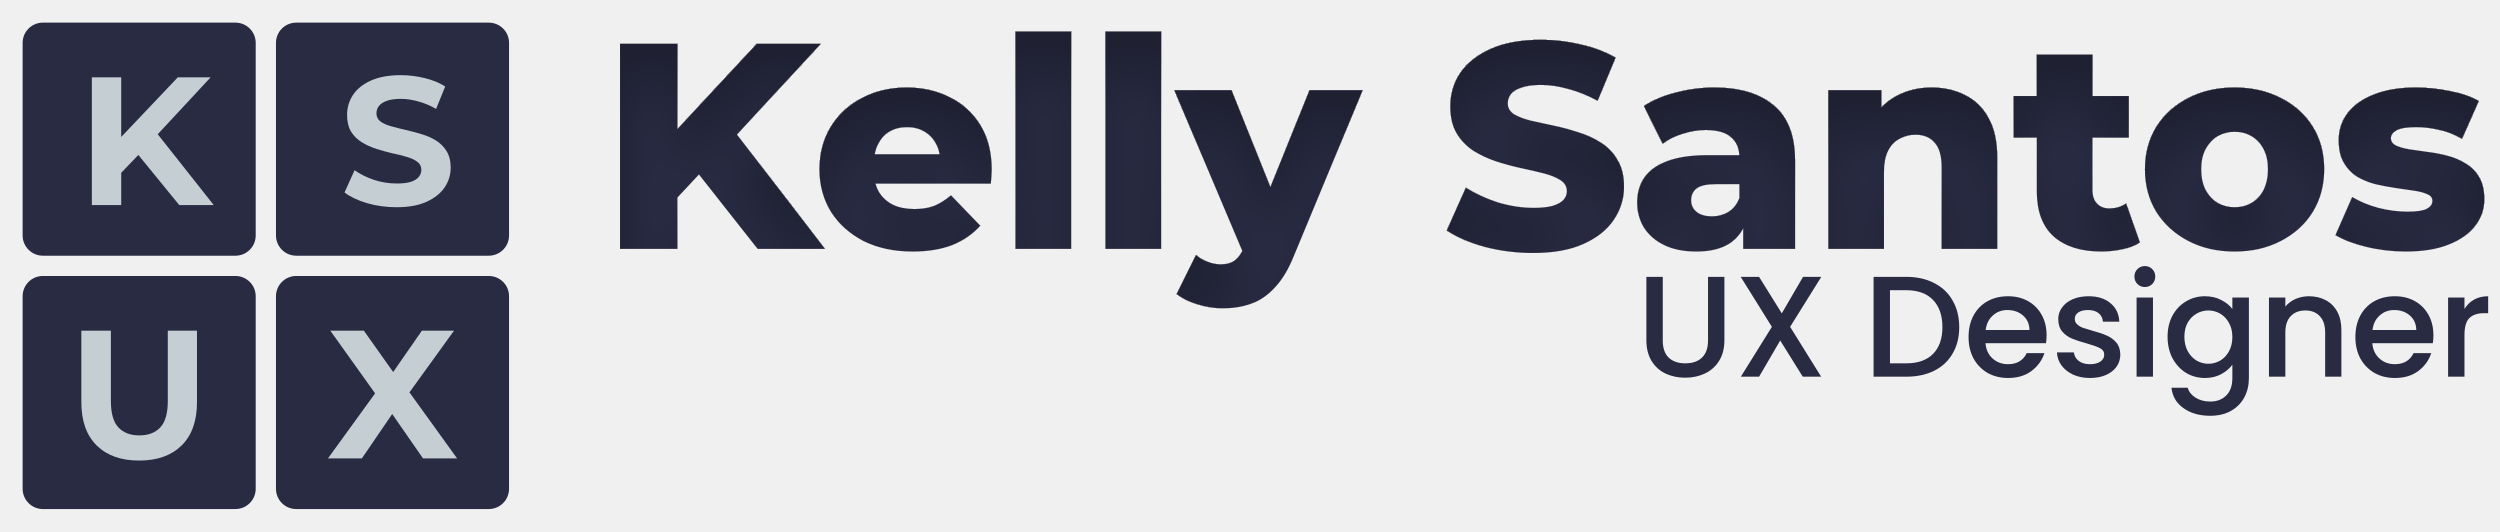
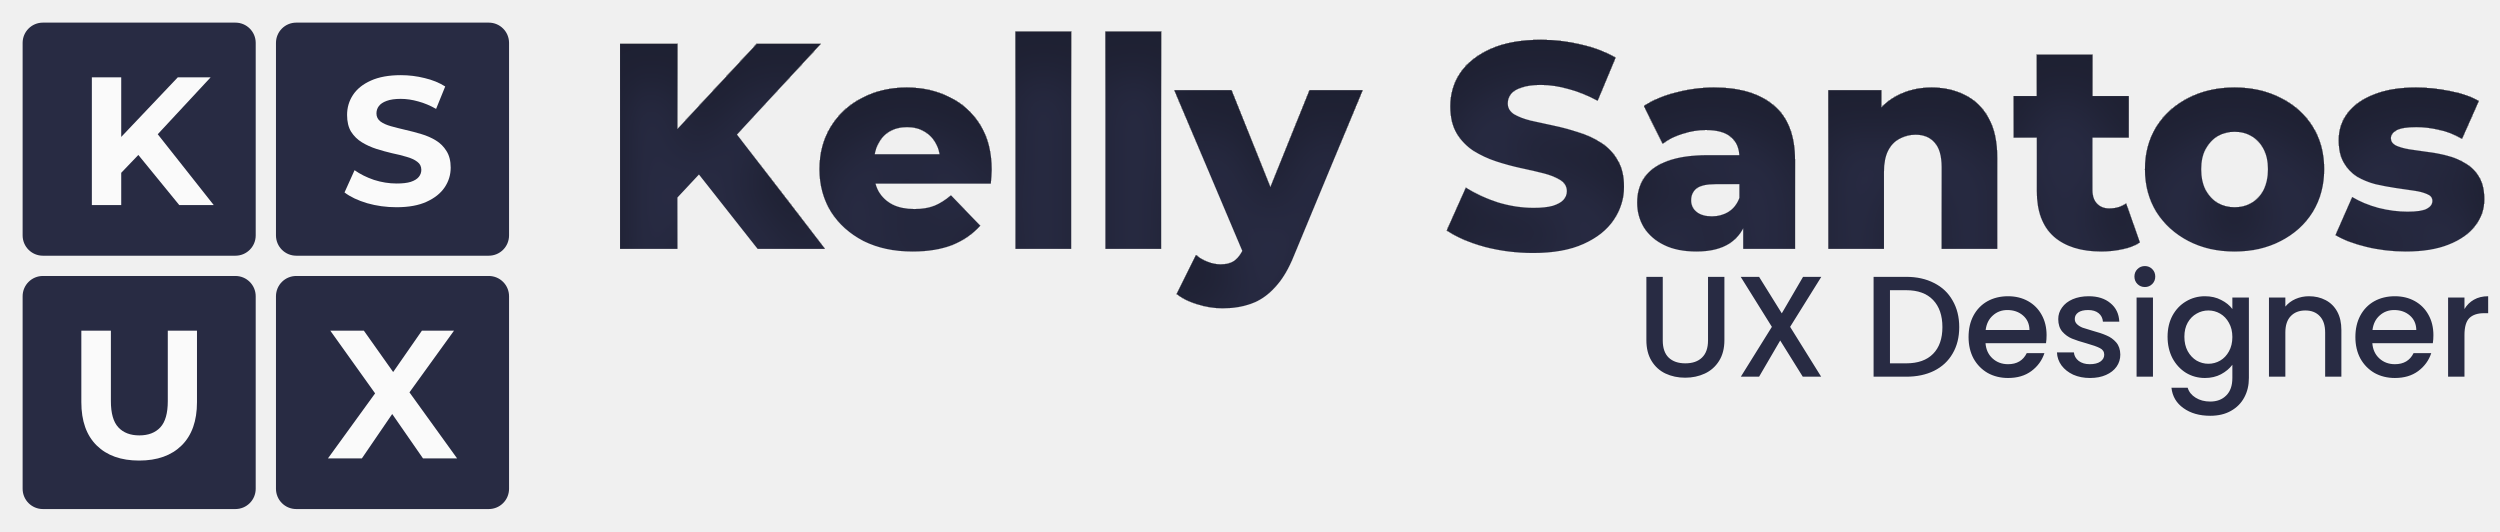
<svg xmlns="http://www.w3.org/2000/svg" width="221" height="47" viewBox="0 0 221 47" fill="none">
-   <g clip-path="url(#clip0_3580_2594)">
-     <path d="M20.812 2C21.802 2 22.605 2.802 22.605 3.792V20.812C22.605 21.802 21.802 22.605 20.812 22.605H3.792C2.802 22.605 2 21.802 2 20.812V3.792C2 2.802 2.802 2 3.792 2H20.812Z" fill="#292B43" />
-     <path d="M10.458 15.545L10.313 12.53L15.715 6.838H18.618L13.748 12.078L12.297 13.626L10.458 15.545ZM8.12 18.125V6.838H10.716V18.125H8.12ZM15.844 18.125L11.829 13.207L13.538 11.352L18.892 18.125H15.844Z" fill="#C5CED3" />
-     <path d="M43.208 2H26.188C25.198 2 24.396 2.802 24.396 3.792V20.812C24.396 21.802 25.198 22.604 26.188 22.604H43.208C44.198 22.604 45 21.802 45 20.812V3.792C45 2.802 44.198 2 43.208 2Z" fill="#292B43" />
-     <path d="M35.051 18.319C34.148 18.319 33.283 18.2 32.455 17.964C31.628 17.716 30.961 17.399 30.456 17.012L31.343 15.045C31.826 15.389 32.396 15.674 33.052 15.9C33.718 16.115 34.39 16.222 35.068 16.222C35.584 16.222 35.998 16.174 36.309 16.077C36.632 15.97 36.868 15.825 37.019 15.642C37.169 15.459 37.245 15.249 37.245 15.013C37.245 14.712 37.126 14.475 36.89 14.303C36.653 14.121 36.342 13.976 35.955 13.868C35.568 13.75 35.138 13.642 34.664 13.546C34.202 13.438 33.735 13.309 33.262 13.159C32.799 13.008 32.375 12.815 31.988 12.578C31.601 12.341 31.284 12.03 31.036 11.643C30.8 11.256 30.682 10.761 30.682 10.159C30.682 9.514 30.854 8.928 31.198 8.402C31.552 7.864 32.079 7.44 32.778 7.128C33.487 6.805 34.374 6.644 35.438 6.644C36.148 6.644 36.847 6.73 37.535 6.902C38.223 7.063 38.83 7.311 39.357 7.644L38.551 9.627C38.024 9.326 37.497 9.106 36.97 8.966C36.444 8.816 35.928 8.74 35.422 8.74C34.917 8.74 34.503 8.799 34.181 8.918C33.858 9.036 33.627 9.192 33.487 9.385C33.348 9.568 33.278 9.783 33.278 10.03C33.278 10.32 33.396 10.557 33.633 10.74C33.869 10.912 34.181 11.052 34.568 11.159C34.955 11.267 35.379 11.374 35.842 11.482C36.315 11.589 36.782 11.713 37.245 11.852C37.718 11.992 38.148 12.18 38.535 12.417C38.922 12.653 39.233 12.965 39.47 13.352C39.717 13.739 39.841 14.228 39.841 14.819C39.841 15.454 39.663 16.034 39.309 16.561C38.954 17.088 38.422 17.512 37.712 17.835C37.013 18.157 36.127 18.319 35.051 18.319Z" fill="#C5CED3" />
-     <path d="M20.812 24.396H3.792C2.802 24.396 2 25.198 2 26.188V43.208C2 44.198 2.802 45 3.792 45H20.812C21.802 45 22.604 44.198 22.604 43.208V26.188C22.604 25.198 21.802 24.396 20.812 24.396Z" fill="#292B43" />
-     <path d="M12.301 40.714C10.7 40.714 9.447 40.268 8.544 39.376C7.641 38.484 7.19 37.21 7.19 35.554V29.233H9.802V35.458C9.802 36.532 10.022 37.306 10.463 37.779C10.904 38.252 11.522 38.489 12.318 38.489C13.113 38.489 13.731 38.252 14.172 37.779C14.613 37.306 14.833 36.532 14.833 35.458V29.233H17.413V35.554C17.413 37.21 16.962 38.484 16.058 39.376C15.155 40.268 13.903 40.714 12.301 40.714Z" fill="#C5CED3" />
-     <path d="M43.208 24.396H26.188C25.198 24.396 24.396 25.198 24.396 26.188V43.208C24.396 44.198 25.198 45 26.188 45H43.208C44.198 45 45 44.198 45 43.208V26.188C45 25.198 44.198 24.396 43.208 24.396Z" fill="#292B43" />
-     <path d="M28.991 40.521L33.844 33.829V35.732L29.2 29.233H32.167L35.376 33.764L34.135 33.781L37.295 29.233H40.133L35.521 35.619V33.748L40.407 40.521H37.392L34.07 35.732H35.263L31.99 40.521H28.991Z" fill="#C5CED3" />
+   <g clip-path="url(#clip0_3585_2621)">
+     <path d="M20.812 2C21.802 2 22.605 2.802 22.605 3.792V20.812C22.605 21.802 21.802 22.605 20.812 22.605H3.792C2.802 22.605 2 21.802 2 20.812V3.792C2 2.802 2.802 2 3.792 2H20.812Z" fill="#282B43" />
+     <path d="M10.458 15.545L10.313 12.53L15.715 6.838H18.618L13.748 12.078L12.297 13.626L10.458 15.545ZM8.12 18.125V6.838H10.716V18.125H8.12ZM15.844 18.125L11.829 13.207L13.538 11.352L18.892 18.125H15.844Z" fill="#FAFAFA" />
+     <path d="M43.208 2H26.188C25.198 2 24.396 2.802 24.396 3.792V20.812C24.396 21.802 25.198 22.604 26.188 22.604H43.208C44.198 22.604 45 21.802 45 20.812V3.792C45 2.802 44.198 2 43.208 2Z" fill="#282B43" />
+     <path d="M35.051 18.319C34.148 18.319 33.283 18.2 32.455 17.964C31.628 17.716 30.961 17.399 30.456 17.012L31.343 15.045C31.826 15.389 32.396 15.674 33.052 15.9C33.718 16.115 34.39 16.222 35.068 16.222C35.584 16.222 35.998 16.174 36.309 16.077C36.632 15.97 36.868 15.825 37.019 15.642C37.169 15.459 37.245 15.249 37.245 15.013C37.245 14.712 37.126 14.475 36.89 14.303C36.653 14.121 36.342 13.976 35.955 13.868C35.568 13.75 35.138 13.642 34.664 13.546C34.202 13.438 33.735 13.309 33.262 13.159C32.799 13.008 32.375 12.815 31.988 12.578C31.601 12.341 31.284 12.03 31.036 11.643C30.8 11.256 30.682 10.761 30.682 10.159C30.682 9.514 30.854 8.928 31.198 8.402C31.552 7.864 32.079 7.44 32.778 7.128C33.487 6.805 34.374 6.644 35.438 6.644C36.148 6.644 36.847 6.73 37.535 6.902C38.223 7.063 38.83 7.311 39.357 7.644L38.551 9.627C38.024 9.326 37.497 9.106 36.97 8.966C36.444 8.816 35.928 8.74 35.422 8.74C34.917 8.74 34.503 8.799 34.181 8.918C33.858 9.036 33.627 9.192 33.487 9.385C33.348 9.568 33.278 9.783 33.278 10.03C33.278 10.32 33.396 10.557 33.633 10.74C33.869 10.912 34.181 11.052 34.568 11.159C34.955 11.267 35.379 11.374 35.842 11.482C36.315 11.589 36.782 11.713 37.245 11.852C37.718 11.992 38.148 12.18 38.535 12.417C38.922 12.653 39.233 12.965 39.47 13.352C39.717 13.739 39.841 14.228 39.841 14.819C39.841 15.454 39.663 16.034 39.309 16.561C38.954 17.088 38.422 17.512 37.712 17.835C37.013 18.157 36.127 18.319 35.051 18.319Z" fill="#FAFAFA" />
+     <path d="M20.812 24.396H3.792C2.802 24.396 2 25.198 2 26.188V43.208C2 44.198 2.802 45 3.792 45H20.812C21.802 45 22.604 44.198 22.604 43.208V26.188C22.604 25.198 21.802 24.396 20.812 24.396Z" fill="#282B43" />
+     <path d="M12.301 40.714C10.7 40.714 9.447 40.268 8.544 39.376C7.641 38.484 7.19 37.21 7.19 35.554V29.233H9.802V35.458C9.802 36.532 10.022 37.306 10.463 37.779C10.904 38.252 11.522 38.489 12.318 38.489C13.113 38.489 13.731 38.252 14.172 37.779C14.613 37.306 14.833 36.532 14.833 35.458V29.233H17.413V35.554C17.413 37.21 16.962 38.484 16.058 39.376C15.155 40.268 13.903 40.714 12.301 40.714Z" fill="#FAFAFA" />
+     <path d="M43.208 24.396H26.188C25.198 24.396 24.396 25.198 24.396 26.188V43.208C24.396 44.198 25.198 45 26.188 45H43.208C44.198 45 45 44.198 45 43.208V26.188C45 25.198 44.198 24.396 43.208 24.396Z" fill="#282B43" />
+     <path d="M28.991 40.521L33.844 33.829V35.732L29.2 29.233H32.167L35.376 33.764L34.135 33.781L37.295 29.233H40.133L35.521 35.619V33.748L40.407 40.521H37.392L34.07 35.732H35.263L31.99 40.521H28.991Z" fill="#FAFAFA" />
  </g>
-   <g filter="url(#filter0_i_3580_2594)">
-     <path d="M59.393 17.988L59.108 12.243L66.898 3.883H72.541L64.776 12.294L61.929 15.271L59.393 17.988ZM54.812 22V3.883H59.885V22H54.812ZM66.976 22L61.075 14.52L64.414 10.948L72.929 22H66.976ZM80.675 22.233C79.018 22.233 77.569 21.922 76.326 21.301C75.101 20.663 74.144 19.8 73.454 18.713C72.781 17.609 72.444 16.358 72.444 14.96C72.444 13.562 72.772 12.32 73.428 11.233C74.101 10.129 75.024 9.275 76.197 8.671C77.37 8.05 78.69 7.739 80.157 7.739C81.537 7.739 82.797 8.024 83.936 8.593C85.075 9.145 85.98 9.965 86.653 11.052C87.326 12.139 87.663 13.459 87.663 15.012C87.663 15.184 87.654 15.383 87.637 15.607C87.62 15.832 87.602 16.039 87.585 16.228H76.482V13.64H84.971L83.108 14.365C83.125 13.726 83.004 13.174 82.745 12.708C82.504 12.243 82.159 11.88 81.71 11.621C81.278 11.363 80.769 11.233 80.183 11.233C79.596 11.233 79.079 11.363 78.63 11.621C78.199 11.88 77.862 12.251 77.621 12.734C77.379 13.2 77.258 13.752 77.258 14.391V15.141C77.258 15.832 77.396 16.427 77.672 16.927C77.966 17.427 78.38 17.816 78.915 18.092C79.45 18.351 80.088 18.48 80.83 18.48C81.52 18.48 82.107 18.385 82.59 18.195C83.09 17.988 83.582 17.678 84.065 17.264L86.653 19.955C85.98 20.697 85.152 21.267 84.169 21.663C83.185 22.043 82.02 22.233 80.675 22.233ZM89.769 22V2.796H94.687V22H89.769ZM97.722 22V2.796H102.64V22H97.722ZM108.082 27.254C107.34 27.254 106.59 27.133 105.831 26.892C105.089 26.667 104.485 26.365 104.019 25.986L105.727 22.544C106.02 22.802 106.357 23.001 106.736 23.139C107.133 23.294 107.521 23.372 107.901 23.372C108.436 23.372 108.859 23.251 109.169 23.009C109.48 22.768 109.747 22.388 109.972 21.871L110.619 20.24L111.007 19.748L115.769 7.972H120.454L114.397 22.569C113.914 23.777 113.354 24.718 112.715 25.39C112.094 26.081 111.395 26.564 110.619 26.84C109.859 27.116 109.014 27.254 108.082 27.254ZM109.998 22.595L103.812 7.972H108.859L113.414 19.308L109.998 22.595ZM135.536 22.362C134.052 22.362 132.62 22.181 131.24 21.819C129.876 21.439 128.764 20.956 127.901 20.369L129.583 16.591C130.394 17.108 131.326 17.54 132.378 17.885C133.448 18.213 134.509 18.377 135.562 18.377C136.269 18.377 136.839 18.316 137.27 18.195C137.701 18.057 138.012 17.885 138.202 17.678C138.409 17.453 138.512 17.195 138.512 16.901C138.512 16.487 138.323 16.159 137.943 15.918C137.563 15.676 137.072 15.478 136.468 15.322C135.864 15.167 135.191 15.012 134.449 14.857C133.724 14.701 132.991 14.503 132.249 14.261C131.524 14.02 130.86 13.709 130.256 13.33C129.652 12.933 129.16 12.424 128.781 11.803C128.401 11.164 128.211 10.362 128.211 9.396C128.211 8.309 128.505 7.325 129.091 6.445C129.695 5.565 130.593 4.858 131.783 4.323C132.974 3.788 134.458 3.52 136.235 3.52C137.425 3.52 138.59 3.658 139.729 3.934C140.885 4.193 141.911 4.582 142.809 5.099L141.23 8.904C140.367 8.438 139.513 8.093 138.668 7.869C137.822 7.627 137.003 7.506 136.209 7.506C135.501 7.506 134.932 7.584 134.501 7.739C134.069 7.877 133.759 8.067 133.569 8.309C133.379 8.55 133.284 8.826 133.284 9.137C133.284 9.534 133.465 9.853 133.828 10.094C134.207 10.319 134.699 10.508 135.303 10.664C135.924 10.802 136.597 10.948 137.322 11.104C138.064 11.259 138.797 11.457 139.522 11.699C140.264 11.923 140.937 12.234 141.541 12.631C142.144 13.01 142.628 13.519 142.99 14.158C143.369 14.779 143.559 15.564 143.559 16.513C143.559 17.566 143.257 18.541 142.653 19.438C142.067 20.318 141.178 21.025 139.988 21.56C138.814 22.095 137.33 22.362 135.536 22.362ZM154.1 22V19.386L153.763 18.739V13.925C153.763 13.148 153.522 12.553 153.039 12.139C152.573 11.708 151.822 11.492 150.787 11.492C150.114 11.492 149.433 11.604 148.742 11.829C148.052 12.036 147.466 12.329 146.982 12.708L145.326 9.37C146.12 8.852 147.069 8.455 148.173 8.179C149.295 7.886 150.407 7.739 151.512 7.739C153.789 7.739 155.549 8.265 156.792 9.318C158.051 10.353 158.681 11.984 158.681 14.21V22H154.1ZM149.959 22.233C148.837 22.233 147.888 22.043 147.112 21.663C146.335 21.284 145.74 20.766 145.326 20.111C144.929 19.455 144.731 18.722 144.731 17.911C144.731 17.048 144.946 16.306 145.378 15.685C145.826 15.046 146.508 14.563 147.422 14.236C148.337 13.89 149.519 13.718 150.968 13.718H154.281V16.28H151.641C150.847 16.28 150.287 16.41 149.959 16.668C149.648 16.927 149.493 17.272 149.493 17.704C149.493 18.135 149.657 18.48 149.985 18.739C150.313 18.998 150.761 19.127 151.331 19.127C151.865 19.127 152.349 18.998 152.78 18.739C153.229 18.463 153.556 18.049 153.763 17.497L154.436 19.308C154.178 20.274 153.669 21.008 152.909 21.508C152.167 21.991 151.184 22.233 149.959 22.233ZM170.761 7.739C171.848 7.739 172.831 7.963 173.711 8.412C174.591 8.843 175.281 9.516 175.782 10.431C176.3 11.345 176.558 12.527 176.558 13.977V22H171.641V14.779C171.641 13.778 171.434 13.053 171.02 12.605C170.623 12.139 170.062 11.906 169.337 11.906C168.82 11.906 168.345 12.027 167.914 12.268C167.482 12.493 167.146 12.847 166.904 13.33C166.663 13.813 166.542 14.443 166.542 15.219V22H161.625V7.972H166.309V11.958L165.403 10.793C165.938 9.775 166.671 9.016 167.603 8.516C168.535 7.998 169.588 7.739 170.761 7.739ZM185.749 22.233C183.954 22.233 182.557 21.793 181.556 20.913C180.555 20.016 180.055 18.67 180.055 16.875V4.84H184.972V16.824C184.972 17.324 185.11 17.721 185.386 18.014C185.662 18.29 186.016 18.428 186.447 18.428C187.034 18.428 187.535 18.282 187.949 17.988L189.165 21.431C188.751 21.707 188.242 21.905 187.638 22.026C187.034 22.164 186.404 22.233 185.749 22.233ZM178.01 12.165V8.49H188.182V12.165H178.01ZM197.536 22.233C196.001 22.233 194.638 21.922 193.447 21.301C192.256 20.68 191.316 19.826 190.626 18.739C189.953 17.635 189.616 16.375 189.616 14.96C189.616 13.545 189.953 12.294 190.626 11.207C191.316 10.12 192.256 9.275 193.447 8.671C194.638 8.05 196.001 7.739 197.536 7.739C199.072 7.739 200.435 8.05 201.626 8.671C202.833 9.275 203.774 10.12 204.447 11.207C205.12 12.294 205.456 13.545 205.456 14.96C205.456 16.375 205.12 17.635 204.447 18.739C203.774 19.826 202.833 20.68 201.626 21.301C200.435 21.922 199.072 22.233 197.536 22.233ZM197.536 18.325C198.106 18.325 198.606 18.195 199.037 17.937C199.486 17.678 199.84 17.298 200.099 16.798C200.357 16.28 200.487 15.668 200.487 14.96C200.487 14.253 200.357 13.657 200.099 13.174C199.84 12.674 199.486 12.294 199.037 12.036C198.606 11.777 198.106 11.647 197.536 11.647C196.984 11.647 196.484 11.777 196.035 12.036C195.604 12.294 195.25 12.674 194.974 13.174C194.715 13.657 194.586 14.253 194.586 14.96C194.586 15.668 194.715 16.28 194.974 16.798C195.25 17.298 195.604 17.678 196.035 17.937C196.484 18.195 196.984 18.325 197.536 18.325ZM212.672 22.233C211.482 22.233 210.317 22.095 209.178 21.819C208.057 21.543 207.151 21.198 206.461 20.784L207.936 17.419C208.592 17.816 209.36 18.135 210.239 18.377C211.119 18.601 211.982 18.713 212.828 18.713C213.656 18.713 214.225 18.627 214.536 18.454C214.864 18.282 215.028 18.049 215.028 17.755C215.028 17.479 214.872 17.281 214.562 17.16C214.268 17.022 213.872 16.919 213.371 16.849C212.888 16.78 212.353 16.703 211.767 16.617C211.18 16.53 210.585 16.418 209.981 16.28C209.394 16.125 208.85 15.9 208.35 15.607C207.867 15.297 207.479 14.883 207.185 14.365C206.892 13.847 206.745 13.192 206.745 12.398C206.745 11.501 207.004 10.707 207.522 10.017C208.057 9.309 208.833 8.757 209.851 8.36C210.869 7.946 212.112 7.739 213.578 7.739C214.562 7.739 215.554 7.843 216.555 8.05C217.573 8.24 218.427 8.533 219.117 8.93L217.642 12.268C216.952 11.872 216.261 11.604 215.571 11.466C214.881 11.311 214.225 11.233 213.604 11.233C212.776 11.233 212.189 11.328 211.844 11.518C211.516 11.708 211.352 11.941 211.352 12.217C211.352 12.493 211.499 12.708 211.792 12.864C212.086 13.002 212.474 13.114 212.957 13.2C213.457 13.269 214.001 13.347 214.588 13.433C215.174 13.502 215.761 13.614 216.348 13.77C216.952 13.925 217.495 14.158 217.978 14.468C218.479 14.762 218.875 15.167 219.169 15.685C219.462 16.185 219.609 16.832 219.609 17.626C219.609 18.489 219.341 19.265 218.806 19.955C218.289 20.645 217.512 21.198 216.477 21.612C215.459 22.026 214.191 22.233 212.672 22.233Z" fill="#292B43" />
+   <g filter="url(#filter0_i_3585_2621)">
+     <path d="M59.393 17.988L59.108 12.243L66.898 3.883H72.541L64.776 12.294L61.929 15.271L59.393 17.988ZM54.812 22V3.883H59.885V22H54.812ZM66.976 22L61.075 14.52L64.414 10.948L72.929 22H66.976ZM80.675 22.233C79.018 22.233 77.569 21.922 76.326 21.301C75.101 20.663 74.144 19.8 73.454 18.713C72.781 17.609 72.444 16.358 72.444 14.96C72.444 13.562 72.772 12.32 73.428 11.233C74.101 10.129 75.024 9.275 76.197 8.671C77.37 8.05 78.69 7.739 80.157 7.739C81.537 7.739 82.797 8.024 83.936 8.593C85.075 9.145 85.98 9.965 86.653 11.052C87.326 12.139 87.663 13.459 87.663 15.012C87.663 15.184 87.654 15.383 87.637 15.607C87.62 15.832 87.602 16.039 87.585 16.228H76.482V13.64H84.971L83.108 14.365C83.125 13.726 83.004 13.174 82.745 12.708C82.504 12.243 82.159 11.88 81.71 11.621C81.278 11.363 80.769 11.233 80.183 11.233C79.596 11.233 79.079 11.363 78.63 11.621C78.199 11.88 77.862 12.251 77.621 12.734C77.379 13.2 77.258 13.752 77.258 14.391V15.141C77.258 15.832 77.396 16.427 77.672 16.927C77.966 17.427 78.38 17.816 78.915 18.092C79.45 18.351 80.088 18.48 80.83 18.48C81.52 18.48 82.107 18.385 82.59 18.195C83.09 17.988 83.582 17.678 84.065 17.264L86.653 19.955C85.98 20.697 85.152 21.267 84.169 21.663C83.185 22.043 82.02 22.233 80.675 22.233ZM89.769 22V2.796H94.687V22H89.769ZM97.722 22V2.796H102.64V22H97.722ZM108.082 27.254C107.34 27.254 106.59 27.133 105.831 26.892C105.089 26.667 104.485 26.365 104.019 25.986L105.727 22.544C106.02 22.802 106.357 23.001 106.736 23.139C107.133 23.294 107.521 23.372 107.901 23.372C108.436 23.372 108.859 23.251 109.169 23.009C109.48 22.768 109.747 22.388 109.972 21.871L110.619 20.24L111.007 19.748L115.769 7.972H120.454L114.397 22.569C113.914 23.777 113.354 24.718 112.715 25.39C112.094 26.081 111.395 26.564 110.619 26.84C109.859 27.116 109.014 27.254 108.082 27.254ZM109.998 22.595L103.812 7.972H108.859L113.414 19.308L109.998 22.595ZM135.536 22.362C134.052 22.362 132.62 22.181 131.24 21.819C129.876 21.439 128.764 20.956 127.901 20.369L129.583 16.591C130.394 17.108 131.326 17.54 132.378 17.885C133.448 18.213 134.509 18.377 135.562 18.377C136.269 18.377 136.839 18.316 137.27 18.195C137.701 18.057 138.012 17.885 138.202 17.678C138.409 17.453 138.512 17.195 138.512 16.901C138.512 16.487 138.323 16.159 137.943 15.918C137.563 15.676 137.072 15.478 136.468 15.322C135.864 15.167 135.191 15.012 134.449 14.857C133.724 14.701 132.991 14.503 132.249 14.261C131.524 14.02 130.86 13.709 130.256 13.33C129.652 12.933 129.16 12.424 128.781 11.803C128.401 11.164 128.211 10.362 128.211 9.396C128.211 8.309 128.505 7.325 129.091 6.445C129.695 5.565 130.593 4.858 131.783 4.323C132.974 3.788 134.458 3.52 136.235 3.52C137.425 3.52 138.59 3.658 139.729 3.934C140.885 4.193 141.911 4.582 142.809 5.099L141.23 8.904C140.367 8.438 139.513 8.093 138.668 7.869C137.822 7.627 137.003 7.506 136.209 7.506C135.501 7.506 134.932 7.584 134.501 7.739C134.069 7.877 133.759 8.067 133.569 8.309C133.379 8.55 133.284 8.826 133.284 9.137C133.284 9.534 133.465 9.853 133.828 10.094C134.207 10.319 134.699 10.508 135.303 10.664C135.924 10.802 136.597 10.948 137.322 11.104C138.064 11.259 138.797 11.457 139.522 11.699C140.264 11.923 140.937 12.234 141.541 12.631C142.144 13.01 142.628 13.519 142.99 14.158C143.369 14.779 143.559 15.564 143.559 16.513C143.559 17.566 143.257 18.541 142.653 19.438C142.067 20.318 141.178 21.025 139.988 21.56C138.814 22.095 137.33 22.362 135.536 22.362ZM154.1 22V19.386L153.763 18.739V13.925C153.763 13.148 153.522 12.553 153.039 12.139C152.573 11.708 151.822 11.492 150.787 11.492C150.114 11.492 149.433 11.604 148.742 11.829C148.052 12.036 147.466 12.329 146.982 12.708L145.326 9.37C146.12 8.852 147.069 8.455 148.173 8.179C149.295 7.886 150.407 7.739 151.512 7.739C153.789 7.739 155.549 8.265 156.792 9.318C158.051 10.353 158.681 11.984 158.681 14.21V22H154.1ZM149.959 22.233C148.837 22.233 147.888 22.043 147.112 21.663C146.335 21.284 145.74 20.766 145.326 20.111C144.929 19.455 144.731 18.722 144.731 17.911C144.731 17.048 144.946 16.306 145.378 15.685C145.826 15.046 146.508 14.563 147.422 14.236C148.337 13.89 149.519 13.718 150.968 13.718H154.281V16.28H151.641C150.847 16.28 150.287 16.41 149.959 16.668C149.648 16.927 149.493 17.272 149.493 17.704C149.493 18.135 149.657 18.48 149.985 18.739C150.313 18.998 150.761 19.127 151.331 19.127C151.865 19.127 152.349 18.998 152.78 18.739C153.229 18.463 153.556 18.049 153.763 17.497L154.436 19.308C154.178 20.274 153.669 21.008 152.909 21.508C152.167 21.991 151.184 22.233 149.959 22.233ZM170.761 7.739C171.848 7.739 172.831 7.963 173.711 8.412C174.591 8.843 175.281 9.516 175.782 10.431C176.3 11.345 176.558 12.527 176.558 13.977V22H171.641V14.779C171.641 13.778 171.434 13.053 171.02 12.605C170.623 12.139 170.062 11.906 169.337 11.906C168.82 11.906 168.345 12.027 167.914 12.268C167.482 12.493 167.146 12.847 166.904 13.33C166.663 13.813 166.542 14.443 166.542 15.219V22H161.625V7.972H166.309V11.958L165.403 10.793C165.938 9.775 166.671 9.016 167.603 8.516C168.535 7.998 169.588 7.739 170.761 7.739ZM185.749 22.233C183.954 22.233 182.557 21.793 181.556 20.913C180.555 20.016 180.055 18.67 180.055 16.875V4.84H184.972V16.824C184.972 17.324 185.11 17.721 185.386 18.014C185.662 18.29 186.016 18.428 186.447 18.428C187.034 18.428 187.535 18.282 187.949 17.988L189.165 21.431C188.751 21.707 188.242 21.905 187.638 22.026C187.034 22.164 186.404 22.233 185.749 22.233ZM178.01 12.165V8.49H188.182V12.165H178.01ZM197.536 22.233C196.001 22.233 194.638 21.922 193.447 21.301C192.256 20.68 191.316 19.826 190.626 18.739C189.953 17.635 189.616 16.375 189.616 14.96C189.616 13.545 189.953 12.294 190.626 11.207C191.316 10.12 192.256 9.275 193.447 8.671C194.638 8.05 196.001 7.739 197.536 7.739C199.072 7.739 200.435 8.05 201.626 8.671C202.833 9.275 203.774 10.12 204.447 11.207C205.12 12.294 205.456 13.545 205.456 14.96C205.456 16.375 205.12 17.635 204.447 18.739C203.774 19.826 202.833 20.68 201.626 21.301C200.435 21.922 199.072 22.233 197.536 22.233ZM197.536 18.325C198.106 18.325 198.606 18.195 199.037 17.937C199.486 17.678 199.84 17.298 200.099 16.798C200.357 16.28 200.487 15.668 200.487 14.96C200.487 14.253 200.357 13.657 200.099 13.174C199.84 12.674 199.486 12.294 199.037 12.036C198.606 11.777 198.106 11.647 197.536 11.647C196.984 11.647 196.484 11.777 196.035 12.036C195.604 12.294 195.25 12.674 194.974 13.174C194.715 13.657 194.586 14.253 194.586 14.96C194.586 15.668 194.715 16.28 194.974 16.798C195.25 17.298 195.604 17.678 196.035 17.937C196.484 18.195 196.984 18.325 197.536 18.325ZM212.672 22.233C211.482 22.233 210.317 22.095 209.178 21.819C208.057 21.543 207.151 21.198 206.461 20.784L207.936 17.419C208.592 17.816 209.36 18.135 210.239 18.377C211.119 18.601 211.982 18.713 212.828 18.713C213.656 18.713 214.225 18.627 214.536 18.454C214.864 18.282 215.028 18.049 215.028 17.755C215.028 17.479 214.872 17.281 214.562 17.16C214.268 17.022 213.872 16.919 213.371 16.849C212.888 16.78 212.353 16.703 211.767 16.617C211.18 16.53 210.585 16.418 209.981 16.28C209.394 16.125 208.85 15.9 208.35 15.607C207.867 15.297 207.479 14.883 207.185 14.365C206.892 13.847 206.745 13.192 206.745 12.398C206.745 11.501 207.004 10.707 207.522 10.017C208.057 9.309 208.833 8.757 209.851 8.36C210.869 7.946 212.112 7.739 213.578 7.739C214.562 7.739 215.554 7.843 216.555 8.05C217.573 8.24 218.427 8.533 219.117 8.93L217.642 12.268C216.952 11.872 216.261 11.604 215.571 11.466C214.881 11.311 214.225 11.233 213.604 11.233C212.776 11.233 212.189 11.328 211.844 11.518C211.516 11.708 211.352 11.941 211.352 12.217C211.352 12.493 211.499 12.708 211.792 12.864C212.086 13.002 212.474 13.114 212.957 13.2C213.457 13.269 214.001 13.347 214.588 13.433C215.174 13.502 215.761 13.614 216.348 13.77C216.952 13.925 217.495 14.158 217.978 14.468C218.479 14.762 218.875 15.167 219.169 15.685C219.462 16.185 219.609 16.832 219.609 17.626C219.609 18.489 219.341 19.265 218.806 19.955C218.289 20.645 217.512 21.198 216.477 21.612C215.459 22.026 214.191 22.233 212.672 22.233Z" fill="#282B43" />
  </g>
-   <path d="M146.988 24.473V30.099C146.988 30.768 147.161 31.272 147.509 31.611C147.864 31.95 148.355 32.119 148.982 32.119C149.617 32.119 150.108 31.95 150.455 31.611C150.811 31.272 150.989 30.768 150.989 30.099V24.473H152.437V30.074C152.437 30.794 152.28 31.403 151.967 31.903C151.654 32.403 151.234 32.775 150.709 33.021C150.184 33.266 149.604 33.389 148.969 33.389C148.334 33.389 147.754 33.266 147.229 33.021C146.713 32.775 146.302 32.403 145.997 31.903C145.692 31.403 145.54 30.794 145.54 30.074V24.473H146.988ZM158.247 28.893L160.99 33.3H159.365L157.37 30.099L155.503 33.3H153.89L156.634 28.893L153.878 24.473H155.503L157.51 27.699L159.39 24.473H161.003L158.247 28.893ZM168.509 24.473C169.449 24.473 170.27 24.655 170.973 25.019C171.684 25.374 172.23 25.891 172.611 26.568C173.001 27.237 173.196 28.02 173.196 28.918C173.196 29.816 173.001 30.595 172.611 31.255C172.23 31.916 171.684 32.424 170.973 32.779C170.27 33.127 169.449 33.3 168.509 33.3H165.625V24.473H168.509ZM168.509 32.119C169.542 32.119 170.333 31.839 170.884 31.28C171.434 30.722 171.709 29.934 171.709 28.918C171.709 27.893 171.434 27.093 170.884 26.517C170.333 25.942 169.542 25.654 168.509 25.654H167.073V32.119H168.509ZM180.918 29.629C180.918 29.892 180.901 30.129 180.867 30.341H175.52C175.562 30.899 175.769 31.348 176.142 31.687C176.515 32.026 176.972 32.195 177.514 32.195C178.293 32.195 178.843 31.869 179.165 31.217H180.727C180.516 31.86 180.13 32.39 179.571 32.805C179.021 33.211 178.335 33.414 177.514 33.414C176.845 33.414 176.244 33.266 175.71 32.97C175.185 32.665 174.77 32.242 174.465 31.7C174.169 31.149 174.021 30.514 174.021 29.794C174.021 29.075 174.165 28.444 174.453 27.902C174.749 27.352 175.16 26.928 175.685 26.632C176.218 26.335 176.828 26.187 177.514 26.187C178.174 26.187 178.763 26.331 179.279 26.619C179.796 26.907 180.198 27.313 180.486 27.838C180.774 28.355 180.918 28.952 180.918 29.629ZM179.406 29.172C179.398 28.639 179.207 28.211 178.835 27.889C178.462 27.567 178.001 27.407 177.45 27.407C176.951 27.407 176.523 27.567 176.167 27.889C175.812 28.203 175.6 28.63 175.532 29.172H179.406ZM184.756 33.414C184.206 33.414 183.71 33.317 183.27 33.122C182.838 32.919 182.495 32.648 182.241 32.309C181.987 31.962 181.852 31.577 181.835 31.154H183.333C183.359 31.45 183.499 31.7 183.753 31.903C184.015 32.098 184.341 32.195 184.731 32.195C185.137 32.195 185.45 32.119 185.671 31.966C185.899 31.805 186.014 31.602 186.014 31.357C186.014 31.094 185.886 30.899 185.632 30.773C185.387 30.645 184.993 30.506 184.451 30.353C183.926 30.209 183.499 30.07 183.168 29.934C182.838 29.799 182.55 29.591 182.305 29.312C182.068 29.032 181.949 28.664 181.949 28.207C181.949 27.834 182.059 27.495 182.279 27.191C182.499 26.877 182.813 26.632 183.219 26.454C183.634 26.276 184.108 26.187 184.642 26.187C185.438 26.187 186.077 26.39 186.56 26.797C187.051 27.195 187.313 27.741 187.347 28.435H185.899C185.874 28.122 185.747 27.872 185.518 27.686C185.29 27.5 184.98 27.407 184.591 27.407C184.21 27.407 183.918 27.479 183.715 27.622C183.511 27.766 183.41 27.957 183.41 28.194C183.41 28.38 183.477 28.537 183.613 28.664C183.748 28.791 183.914 28.893 184.108 28.969C184.303 29.037 184.591 29.125 184.972 29.236C185.48 29.371 185.895 29.511 186.217 29.655C186.547 29.79 186.831 29.993 187.068 30.264C187.305 30.535 187.428 30.895 187.436 31.344C187.436 31.742 187.326 32.098 187.106 32.411C186.886 32.724 186.572 32.97 186.166 33.148C185.768 33.325 185.298 33.414 184.756 33.414ZM189.61 25.374C189.348 25.374 189.128 25.285 188.95 25.108C188.772 24.93 188.683 24.71 188.683 24.447C188.683 24.185 188.772 23.964 188.95 23.787C189.128 23.609 189.348 23.52 189.61 23.52C189.864 23.52 190.08 23.609 190.258 23.787C190.436 23.964 190.525 24.185 190.525 24.447C190.525 24.71 190.436 24.93 190.258 25.108C190.08 25.285 189.864 25.374 189.61 25.374ZM190.322 26.302V33.3H188.874V26.302H190.322ZM194.915 26.187C195.457 26.187 195.936 26.297 196.351 26.517C196.774 26.729 197.104 26.996 197.341 27.318V26.302H198.802V33.414C198.802 34.058 198.667 34.63 198.396 35.129C198.125 35.637 197.731 36.035 197.214 36.323C196.706 36.611 196.097 36.755 195.385 36.755C194.437 36.755 193.649 36.531 193.023 36.082C192.396 35.641 192.041 35.04 191.956 34.278H193.391C193.501 34.642 193.734 34.934 194.09 35.154C194.454 35.383 194.886 35.497 195.385 35.497C195.97 35.497 196.44 35.32 196.795 34.964C197.159 34.608 197.341 34.092 197.341 33.414V32.246C197.096 32.576 196.761 32.855 196.338 33.084C195.923 33.304 195.449 33.414 194.915 33.414C194.306 33.414 193.747 33.262 193.239 32.957C192.739 32.644 192.341 32.212 192.045 31.662C191.757 31.103 191.613 30.472 191.613 29.769C191.613 29.066 191.757 28.444 192.045 27.902C192.341 27.36 192.739 26.941 193.239 26.645C193.747 26.34 194.306 26.187 194.915 26.187ZM197.341 29.794C197.341 29.312 197.24 28.893 197.037 28.537C196.842 28.181 196.584 27.91 196.262 27.724C195.94 27.538 195.593 27.445 195.22 27.445C194.848 27.445 194.5 27.538 194.179 27.724C193.857 27.902 193.594 28.169 193.391 28.524C193.196 28.872 193.099 29.286 193.099 29.769C193.099 30.252 193.196 30.675 193.391 31.039C193.594 31.403 193.857 31.683 194.179 31.878C194.509 32.064 194.856 32.157 195.22 32.157C195.593 32.157 195.94 32.064 196.262 31.878C196.584 31.691 196.842 31.42 197.037 31.065C197.24 30.701 197.341 30.277 197.341 29.794ZM204.108 26.187C204.658 26.187 205.149 26.302 205.581 26.53C206.022 26.759 206.365 27.098 206.61 27.546C206.856 27.995 206.978 28.537 206.978 29.172V33.3H205.543V29.388C205.543 28.761 205.387 28.283 205.073 27.953C204.76 27.614 204.332 27.445 203.79 27.445C203.248 27.445 202.817 27.614 202.495 27.953C202.181 28.283 202.025 28.761 202.025 29.388V33.3H200.577V26.302H202.025V27.102C202.262 26.814 202.563 26.589 202.927 26.428C203.299 26.268 203.693 26.187 204.108 26.187ZM215.113 29.629C215.113 29.892 215.096 30.129 215.062 30.341H209.715C209.757 30.899 209.964 31.348 210.337 31.687C210.709 32.026 211.167 32.195 211.709 32.195C212.488 32.195 213.038 31.869 213.36 31.217H214.922C214.71 31.86 214.325 32.39 213.766 32.805C213.216 33.211 212.53 33.414 211.709 33.414C211.04 33.414 210.438 33.266 209.905 32.97C209.38 32.665 208.965 32.242 208.66 31.7C208.364 31.149 208.216 30.514 208.216 29.794C208.216 29.075 208.36 28.444 208.648 27.902C208.944 27.352 209.355 26.928 209.88 26.632C210.413 26.335 211.023 26.187 211.709 26.187C212.369 26.187 212.958 26.331 213.474 26.619C213.991 26.907 214.393 27.313 214.681 27.838C214.969 28.355 215.113 28.952 215.113 29.629ZM213.601 29.172C213.593 28.639 213.402 28.211 213.03 27.889C212.657 27.567 212.196 27.407 211.645 27.407C211.146 27.407 210.718 27.567 210.362 27.889C210.007 28.203 209.795 28.63 209.727 29.172H213.601ZM217.859 27.318C218.07 26.962 218.35 26.687 218.697 26.492C219.052 26.289 219.472 26.187 219.954 26.187V27.686H219.586C219.019 27.686 218.587 27.83 218.29 28.118C218.003 28.406 217.859 28.905 217.859 29.617V33.3H216.411V26.302H217.859V27.318Z" fill="#292B43" />
+   <path d="M146.988 24.473V30.099C146.988 30.768 147.161 31.272 147.509 31.611C147.864 31.95 148.355 32.119 148.982 32.119C149.617 32.119 150.108 31.95 150.455 31.611C150.811 31.272 150.989 30.768 150.989 30.099V24.473H152.437V30.074C152.437 30.794 152.28 31.403 151.967 31.903C151.654 32.403 151.234 32.775 150.709 33.021C150.184 33.266 149.604 33.389 148.969 33.389C148.334 33.389 147.754 33.266 147.229 33.021C146.713 32.775 146.302 32.403 145.997 31.903C145.692 31.403 145.54 30.794 145.54 30.074V24.473H146.988ZM158.247 28.893L160.99 33.3H159.365L157.37 30.099L155.503 33.3H153.89L156.634 28.893L153.878 24.473H155.503L157.51 27.699L159.39 24.473H161.003L158.247 28.893ZM168.509 24.473C169.449 24.473 170.27 24.655 170.973 25.019C171.684 25.374 172.23 25.891 172.611 26.568C173.001 27.237 173.196 28.02 173.196 28.918C173.196 29.816 173.001 30.595 172.611 31.255C172.23 31.916 171.684 32.424 170.973 32.779C170.27 33.127 169.449 33.3 168.509 33.3H165.625V24.473H168.509ZM168.509 32.119C169.542 32.119 170.333 31.839 170.884 31.28C171.434 30.722 171.709 29.934 171.709 28.918C171.709 27.893 171.434 27.093 170.884 26.517C170.333 25.942 169.542 25.654 168.509 25.654H167.073V32.119H168.509ZM180.918 29.629C180.918 29.892 180.901 30.129 180.867 30.341H175.52C175.562 30.899 175.769 31.348 176.142 31.687C176.515 32.026 176.972 32.195 177.514 32.195C178.293 32.195 178.843 31.869 179.165 31.217H180.727C180.516 31.86 180.13 32.39 179.571 32.805C179.021 33.211 178.335 33.414 177.514 33.414C176.845 33.414 176.244 33.266 175.71 32.97C175.185 32.665 174.77 32.242 174.465 31.7C174.169 31.149 174.021 30.514 174.021 29.794C174.021 29.075 174.165 28.444 174.453 27.902C174.749 27.352 175.16 26.928 175.685 26.632C176.218 26.335 176.828 26.187 177.514 26.187C178.174 26.187 178.763 26.331 179.279 26.619C179.796 26.907 180.198 27.313 180.486 27.838C180.774 28.355 180.918 28.952 180.918 29.629ZM179.406 29.172C179.398 28.639 179.207 28.211 178.835 27.889C178.462 27.567 178.001 27.407 177.45 27.407C176.951 27.407 176.523 27.567 176.167 27.889C175.812 28.203 175.6 28.63 175.532 29.172H179.406ZM184.756 33.414C184.206 33.414 183.71 33.317 183.27 33.122C182.838 32.919 182.495 32.648 182.241 32.309C181.987 31.962 181.852 31.577 181.835 31.154H183.333C183.359 31.45 183.499 31.7 183.753 31.903C184.015 32.098 184.341 32.195 184.731 32.195C185.137 32.195 185.45 32.119 185.671 31.966C185.899 31.805 186.014 31.602 186.014 31.357C186.014 31.094 185.886 30.899 185.632 30.773C185.387 30.645 184.993 30.506 184.451 30.353C183.926 30.209 183.499 30.07 183.168 29.934C182.838 29.799 182.55 29.591 182.305 29.312C182.068 29.032 181.949 28.664 181.949 28.207C181.949 27.834 182.059 27.495 182.279 27.191C182.499 26.877 182.813 26.632 183.219 26.454C183.634 26.276 184.108 26.187 184.642 26.187C185.438 26.187 186.077 26.39 186.56 26.797C187.051 27.195 187.313 27.741 187.347 28.435H185.899C185.874 28.122 185.747 27.872 185.518 27.686C185.29 27.5 184.98 27.407 184.591 27.407C184.21 27.407 183.918 27.479 183.715 27.622C183.511 27.766 183.41 27.957 183.41 28.194C183.41 28.38 183.477 28.537 183.613 28.664C183.748 28.791 183.914 28.893 184.108 28.969C184.303 29.037 184.591 29.125 184.972 29.236C185.48 29.371 185.895 29.511 186.217 29.655C186.547 29.79 186.831 29.993 187.068 30.264C187.305 30.535 187.428 30.895 187.436 31.344C187.436 31.742 187.326 32.098 187.106 32.411C186.886 32.724 186.572 32.97 186.166 33.148C185.768 33.325 185.298 33.414 184.756 33.414ZM189.61 25.374C189.348 25.374 189.128 25.285 188.95 25.108C188.772 24.93 188.683 24.71 188.683 24.447C188.683 24.185 188.772 23.964 188.95 23.787C189.128 23.609 189.348 23.52 189.61 23.52C189.864 23.52 190.08 23.609 190.258 23.787C190.436 23.964 190.525 24.185 190.525 24.447C190.525 24.71 190.436 24.93 190.258 25.108C190.08 25.285 189.864 25.374 189.61 25.374ZM190.322 26.302V33.3H188.874V26.302H190.322ZM194.915 26.187C195.457 26.187 195.936 26.297 196.351 26.517C196.774 26.729 197.104 26.996 197.341 27.318V26.302H198.802V33.414C198.802 34.058 198.667 34.63 198.396 35.129C198.125 35.637 197.731 36.035 197.214 36.323C196.706 36.611 196.097 36.755 195.385 36.755C194.437 36.755 193.649 36.531 193.023 36.082C192.396 35.641 192.041 35.04 191.956 34.278H193.391C193.501 34.642 193.734 34.934 194.09 35.154C194.454 35.383 194.886 35.497 195.385 35.497C195.97 35.497 196.44 35.32 196.795 34.964C197.159 34.608 197.341 34.092 197.341 33.414V32.246C197.096 32.576 196.761 32.855 196.338 33.084C195.923 33.304 195.449 33.414 194.915 33.414C194.306 33.414 193.747 33.262 193.239 32.957C192.739 32.644 192.341 32.212 192.045 31.662C191.757 31.103 191.613 30.472 191.613 29.769C191.613 29.066 191.757 28.444 192.045 27.902C192.341 27.36 192.739 26.941 193.239 26.645C193.747 26.34 194.306 26.187 194.915 26.187ZM197.341 29.794C197.341 29.312 197.24 28.893 197.037 28.537C196.842 28.181 196.584 27.91 196.262 27.724C195.94 27.538 195.593 27.445 195.22 27.445C194.848 27.445 194.5 27.538 194.179 27.724C193.857 27.902 193.594 28.169 193.391 28.524C193.196 28.872 193.099 29.286 193.099 29.769C193.099 30.252 193.196 30.675 193.391 31.039C193.594 31.403 193.857 31.683 194.179 31.878C194.509 32.064 194.856 32.157 195.22 32.157C195.593 32.157 195.94 32.064 196.262 31.878C196.584 31.691 196.842 31.42 197.037 31.065C197.24 30.701 197.341 30.277 197.341 29.794ZM204.108 26.187C204.658 26.187 205.149 26.302 205.581 26.53C206.022 26.759 206.365 27.098 206.61 27.546C206.856 27.995 206.978 28.537 206.978 29.172V33.3H205.543V29.388C205.543 28.761 205.387 28.283 205.073 27.953C204.76 27.614 204.332 27.445 203.79 27.445C203.248 27.445 202.817 27.614 202.495 27.953C202.181 28.283 202.025 28.761 202.025 29.388V33.3H200.577V26.302H202.025V27.102C202.262 26.814 202.563 26.589 202.927 26.428C203.299 26.268 203.693 26.187 204.108 26.187ZM215.113 29.629C215.113 29.892 215.096 30.129 215.062 30.341H209.715C209.757 30.899 209.964 31.348 210.337 31.687C210.709 32.026 211.167 32.195 211.709 32.195C212.488 32.195 213.038 31.869 213.36 31.217H214.922C214.71 31.86 214.325 32.39 213.766 32.805C213.216 33.211 212.53 33.414 211.709 33.414C211.04 33.414 210.438 33.266 209.905 32.97C209.38 32.665 208.965 32.242 208.66 31.7C208.364 31.149 208.216 30.514 208.216 29.794C208.216 29.075 208.36 28.444 208.648 27.902C208.944 27.352 209.355 26.928 209.88 26.632C210.413 26.335 211.023 26.187 211.709 26.187C212.369 26.187 212.958 26.331 213.474 26.619C213.991 26.907 214.393 27.313 214.681 27.838C214.969 28.355 215.113 28.952 215.113 29.629ZM213.601 29.172C213.593 28.639 213.402 28.211 213.03 27.889C212.657 27.567 212.196 27.407 211.645 27.407C211.146 27.407 210.718 27.567 210.362 27.889C210.007 28.203 209.795 28.63 209.727 29.172H213.601ZM217.859 27.318C218.07 26.962 218.35 26.687 218.697 26.492C219.052 26.289 219.472 26.187 219.954 26.187V27.686H219.586C219.019 27.686 218.587 27.83 218.29 28.118C218.003 28.406 217.859 28.905 217.859 29.617V33.3H216.411V26.302H217.859V27.318Z" fill="#282B43" />
  <defs>
-     <filter id="filter0_i_3580_2594" x="54.812" y="2.796" width="164.797" height="28.458" filterUnits="userSpaceOnUse" color-interpolation-filters="sRGB">
+     <filter id="filter0_i_3585_2621" x="54.812" y="2.796" width="164.797" height="28.458" filterUnits="userSpaceOnUse" color-interpolation-filters="sRGB">
      <feFlood flood-opacity="0" result="BackgroundImageFix" />
      <feBlend mode="normal" in="SourceGraphic" in2="BackgroundImageFix" result="shape" />
      <feColorMatrix in="SourceAlpha" type="matrix" values="0 0 0 0 0 0 0 0 0 0 0 0 0 0 0 0 0 0 127 0" result="hardAlpha" />
      <feOffset dy="4" />
      <feGaussianBlur stdDeviation="2" />
      <feComposite in2="hardAlpha" operator="arithmetic" k2="-1" k3="1" />
      <feColorMatrix type="matrix" values="0 0 0 0 0 0 0 0 0 0 0 0 0 0 0 0 0 0 0.25 0" />
-       <feBlend mode="normal" in2="shape" result="effect1_innerShadow_3580_2594" />
+       <feBlend mode="normal" in2="shape" result="effect1_innerShadow_3585_2621" />
    </filter>
-     <clipPath id="clip0_3580_2594">
+     <clipPath id="clip0_3585_2621">
      <rect width="43" height="43" fill="white" transform="translate(2 2)" />
    </clipPath>
  </defs>
</svg>
